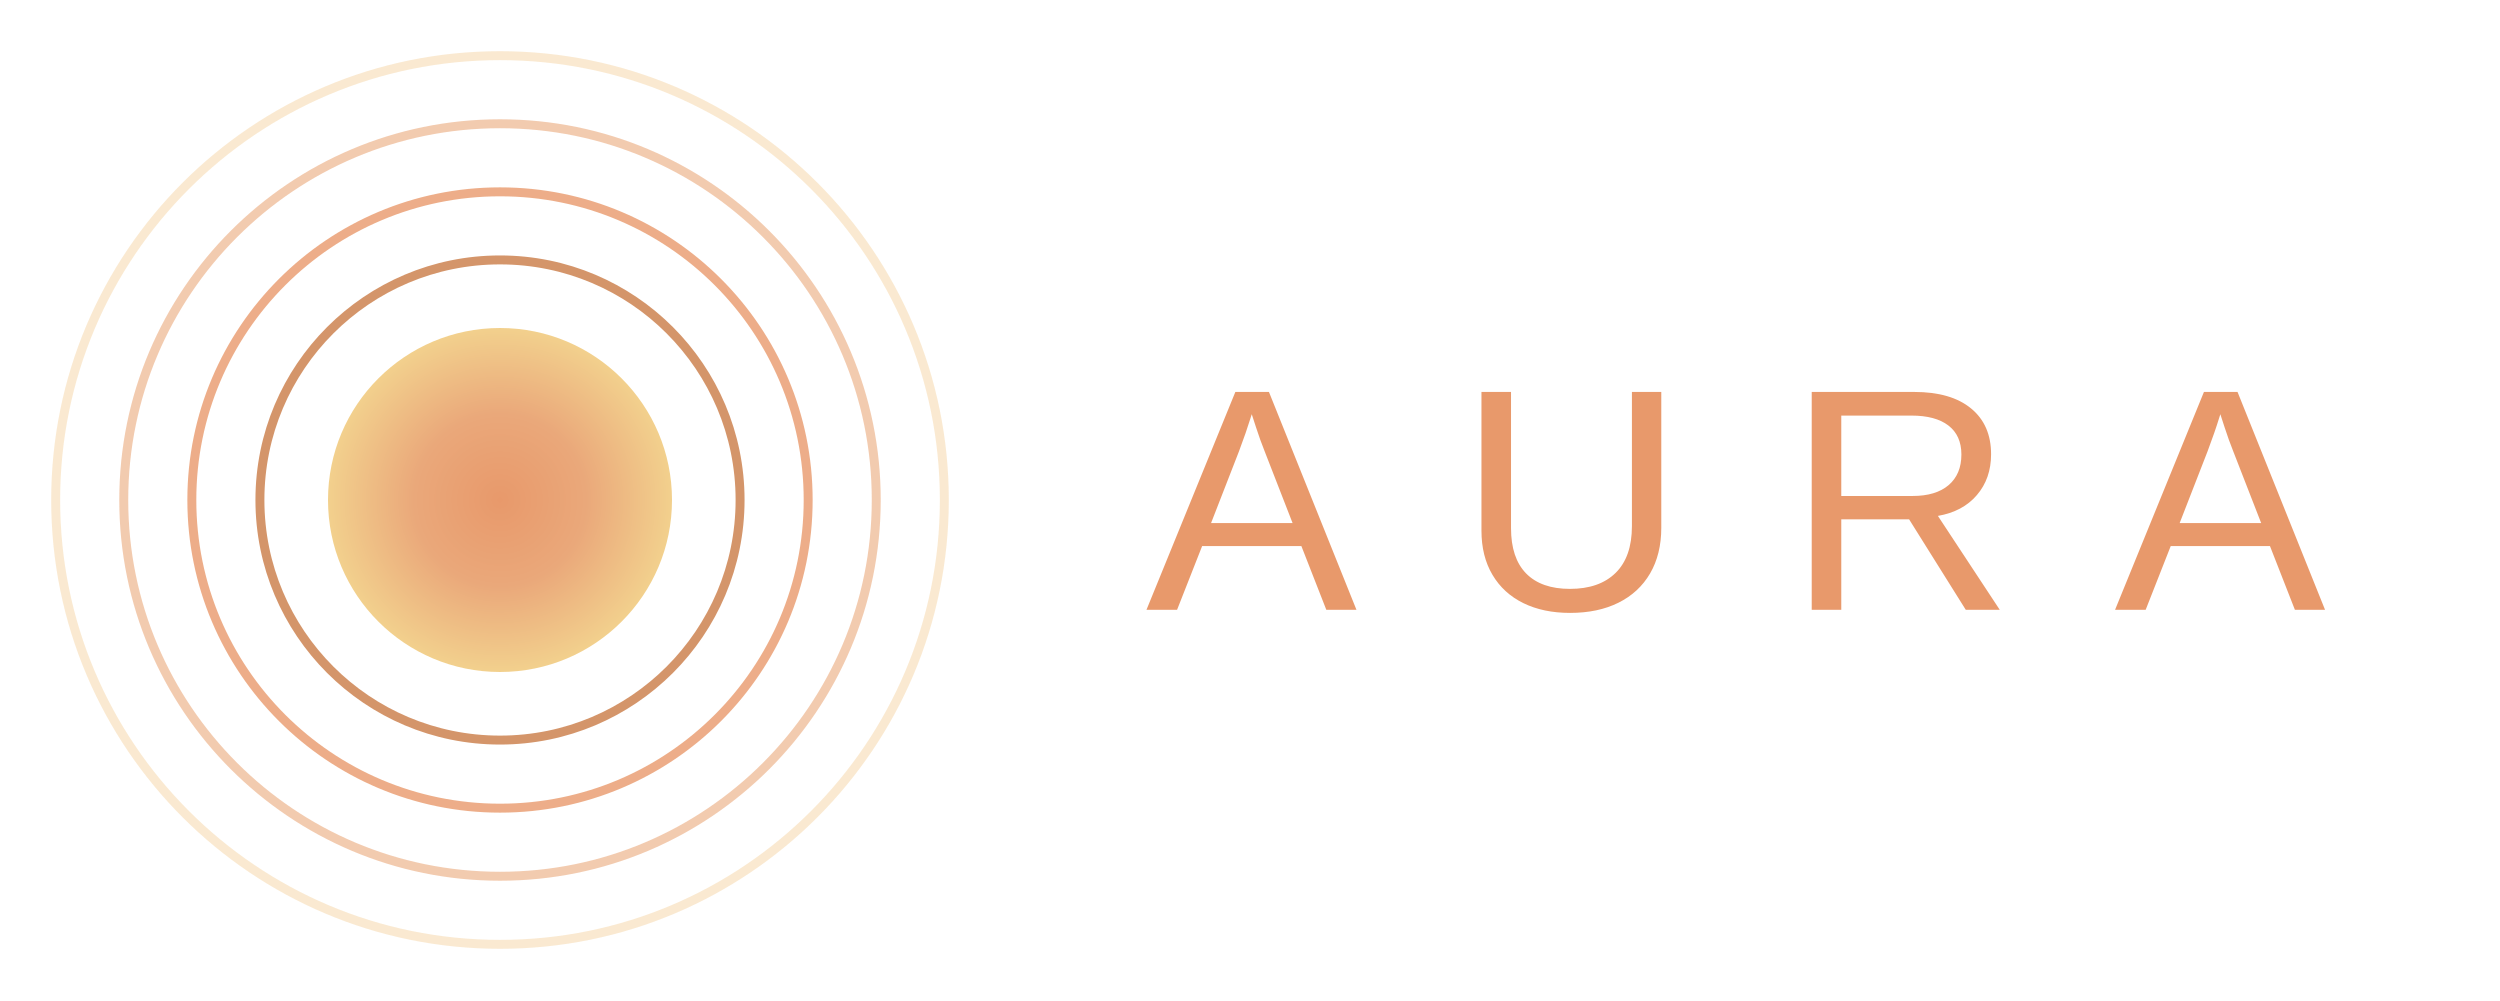
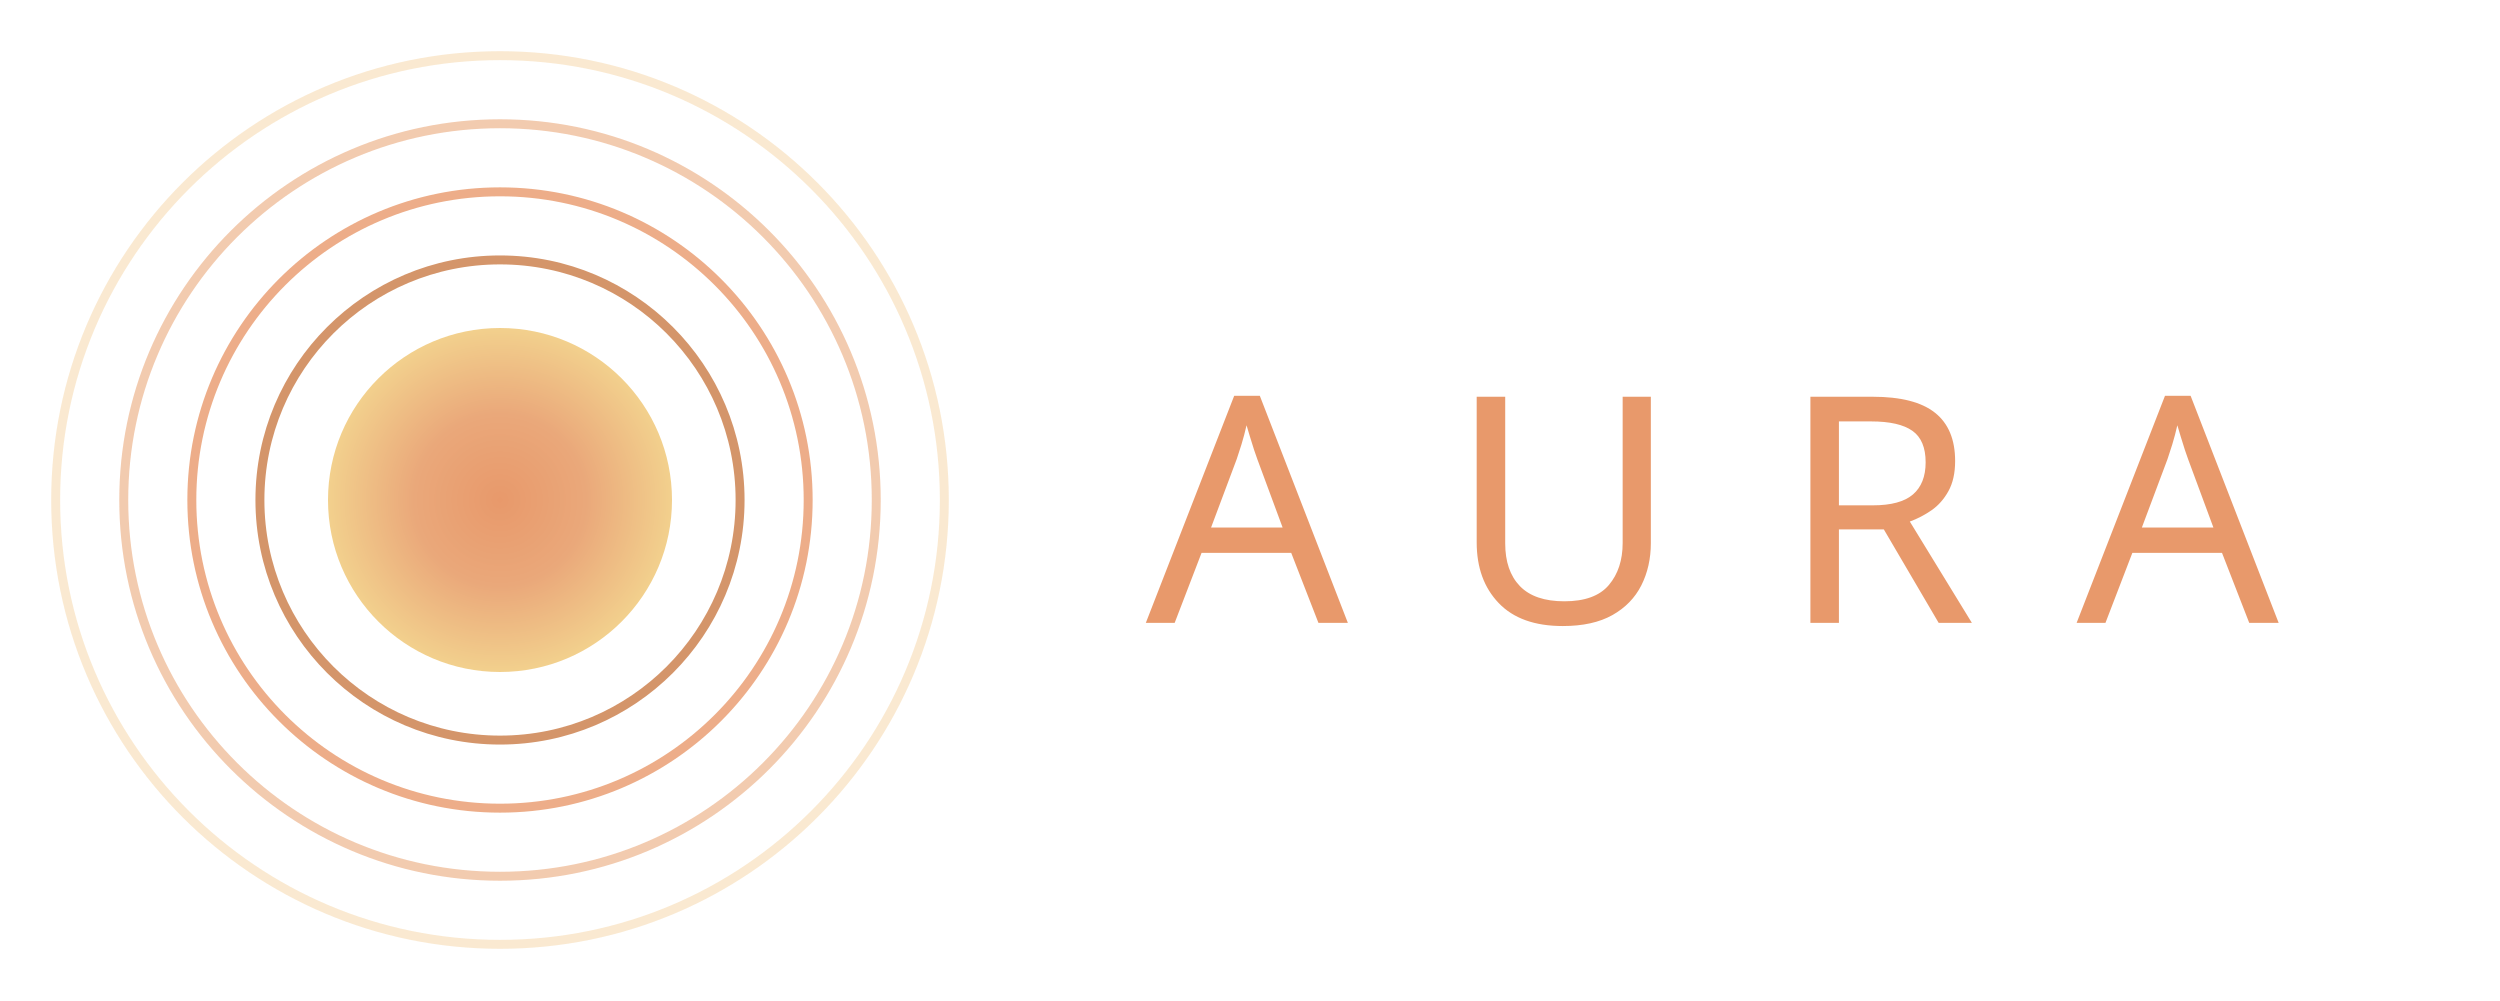
<svg xmlns="http://www.w3.org/2000/svg" viewBox="0 0 600 240" width="600" height="240">
  <defs>
    <radialGradient id="auraGrad" cx="50%" cy="50%" r="50%">
      <stop offset="0%" stop-color="#E8996B" />
      <stop offset="50%" stop-color="#EAA87A" />
      <stop offset="100%" stop-color="#F2D08D" />
    </radialGradient>
  </defs>
  <g transform="translate(120,120) scale(0.86)">
    <circle cx="0" cy="0" r="124" fill="none" stroke="#F2C98D" stroke-width="2.5" opacity="0.4" />
    <circle cx="0" cy="0" r="105" fill="none" stroke="#EAA87A" stroke-width="2.5" opacity="0.6" />
    <circle cx="0" cy="0" r="86" fill="none" stroke="#E8996B" stroke-width="2.5" opacity="0.8" />
    <circle cx="0" cy="0" r="67" fill="none" stroke="#D4956A" stroke-width="2.5" opacity="1" />
    <circle cx="0" cy="0" r="48" fill="url(#auraGrad)" />
  </g>
-   <text x="275" y="120" font-family="'Helvetica Neue', 'Segoe UI', Arial, sans-serif" font-weight="300" font-size="76" letter-spacing="24" fill="#E8996B" dominant-baseline="central" text-anchor="start">AURA</text>
+   <text x="275" y="120" font-family="'Source Han Sans SC', sans-serif" font-weight="300" font-size="76" letter-spacing="24" fill="#E8996B" dominant-baseline="central" text-anchor="start">AURA</text>
</svg>
